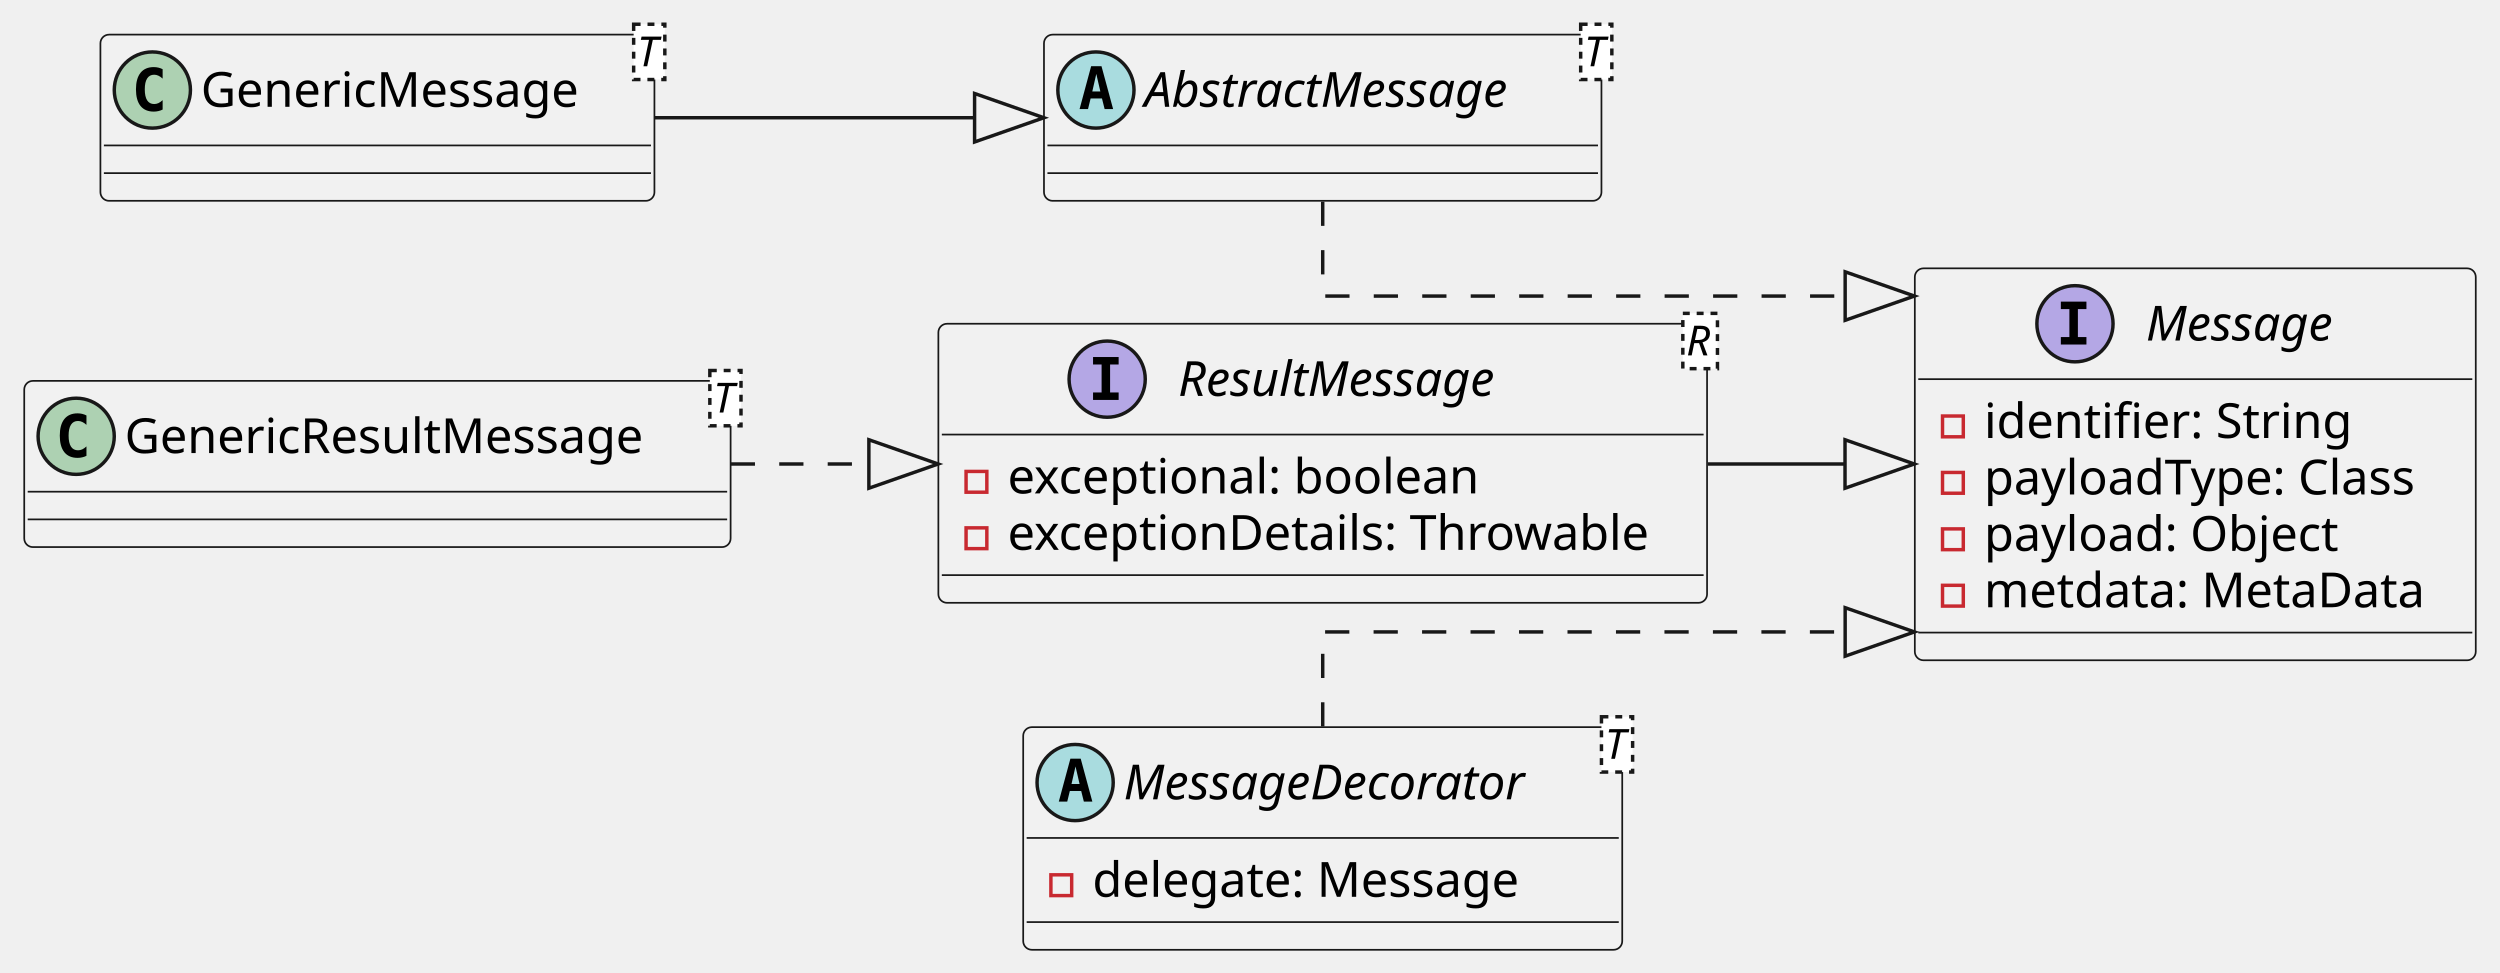
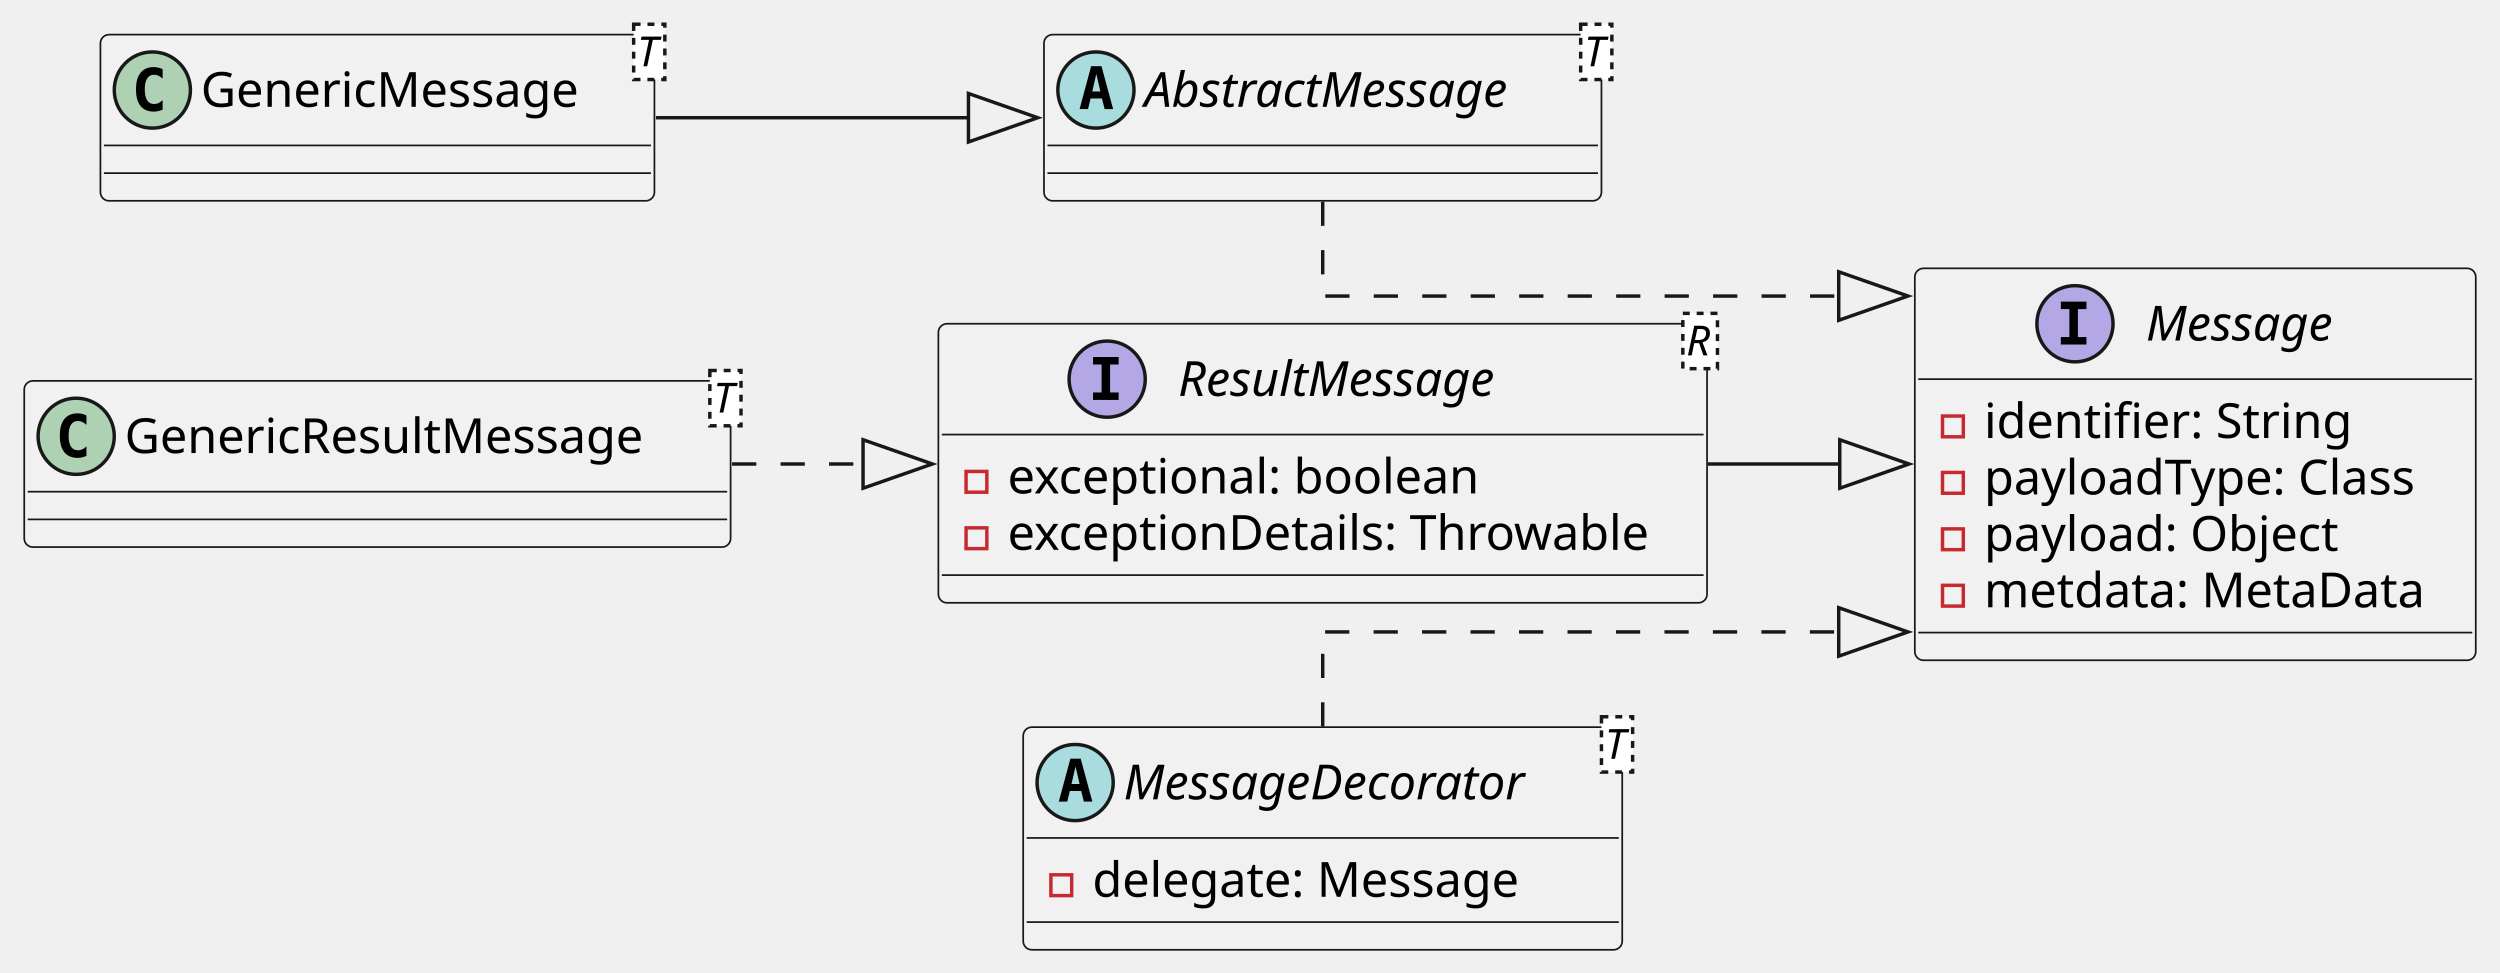
<svg xmlns="http://www.w3.org/2000/svg" contentStyleType="text/css" height="281px" preserveAspectRatio="none" style="width:722px;height:281px;background:#FFFFFF;" version="1.1" viewBox="0 0 722 281" width="722px" zoomAndPan="magnify">
  <defs />
  <g>
    <g id="elem_Message">
      <rect codeLine="6" fill="#F1F1F1" height="113.188" id="Message" rx="2.5" ry="2.5" style="stroke:#181818;stroke-width:0.5;" width="162" x="553" y="77.5" />
      <ellipse cx="599.25" cy="93.5" fill="#B4A7E5" rx="11" ry="11" style="stroke:#181818;stroke-width:1.0;" />
      <path d="M595.172,89.266 L595.172,87.109 L602.562,87.109 L602.562,89.266 L600.094,89.266 L600.094,97.344 L602.562,97.344 L602.562,99.5 L595.172,99.5 L595.172,97.344 L597.641,97.344 L597.641,89.266 L595.172,89.266 Z " fill="#000000" />
      <text fill="#000000" font-family="sans-serif" font-size="14" font-style="italic" lengthAdjust="spacing" textLength="61" x="619.75" y="98.347">Message</text>
      <line style="stroke:#181818;stroke-width:0.5;" x1="554" x2="714" y1="109.5" y2="109.5" />
      <rect fill="none" height="6" style="stroke:#C82930;stroke-width:1.0;" width="6" x="561" y="120.148" />
      <text fill="#000000" font-family="sans-serif" font-size="14" lengthAdjust="spacing" textLength="108" x="573" y="126.495">identifier: String</text>
      <rect fill="none" height="6" style="stroke:#C82930;stroke-width:1.0;" width="6" x="561" y="136.445" />
      <text fill="#000000" font-family="sans-serif" font-size="14" lengthAdjust="spacing" textLength="133" x="573" y="142.792">payloadType: Class</text>
      <rect fill="none" height="6" style="stroke:#C82930;stroke-width:1.0;" width="6" x="561" y="152.742" />
      <text fill="#000000" font-family="sans-serif" font-size="14" lengthAdjust="spacing" textLength="107" x="573" y="159.089">payload: Object</text>
      <rect fill="none" height="6" style="stroke:#C82930;stroke-width:1.0;" width="6" x="561" y="169.039" />
      <text fill="#000000" font-family="sans-serif" font-size="14" lengthAdjust="spacing" textLength="136" x="573" y="175.386">metdata:  MetaData</text>
      <line style="stroke:#181818;stroke-width:0.5;" x1="554" x2="714" y1="182.688" y2="182.688" />
    </g>
    <g id="elem_ResultMessage">
      <rect codeLine="13" fill="#F1F1F1" height="80.594" id="ResultMessage" rx="2.5" ry="2.5" style="stroke:#181818;stroke-width:0.5;" width="222" x="271" y="93.5" />
      <ellipse cx="319.75" cy="109.5" fill="#B4A7E5" rx="11" ry="11" style="stroke:#181818;stroke-width:1.0;" />
      <path d="M315.672,105.266 L315.672,103.109 L323.062,103.109 L323.062,105.266 L320.594,105.266 L320.594,113.344 L323.062,113.344 L323.062,115.5 L315.672,115.5 L315.672,113.344 L318.141,113.344 L318.141,105.266 L315.672,105.266 Z " fill="#000000" />
      <text fill="#000000" font-family="sans-serif" font-size="14" font-style="italic" lengthAdjust="spacing" textLength="104" x="340.25" y="114.347">ResultMessage</text>
      <rect fill="#FFFFFF" height="15.969" style="stroke:#181818;stroke-width:1.0;stroke-dasharray:2.0,2.0;" width="10" x="486" y="90.5" />
      <text fill="#000000" font-family="sans-serif" font-size="12" font-style="italic" lengthAdjust="spacing" textLength="8" x="487" y="102.639">R</text>
      <line style="stroke:#181818;stroke-width:0.5;" x1="272" x2="492" y1="125.5" y2="125.5" />
      <rect fill="none" height="6" style="stroke:#C82930;stroke-width:1.0;" width="6" x="279" y="136.148" />
      <text fill="#000000" font-family="sans-serif" font-size="14" lengthAdjust="spacing" textLength="144" x="291" y="142.495">exceptional: boolean</text>
      <rect fill="none" height="6" style="stroke:#C82930;stroke-width:1.0;" width="6" x="279" y="152.445" />
      <text fill="#000000" font-family="sans-serif" font-size="14" lengthAdjust="spacing" textLength="196" x="291" y="158.792">exceptionDetails: Throwable</text>
      <line style="stroke:#181818;stroke-width:0.5;" x1="272" x2="492" y1="166.094" y2="166.094" />
    </g>
    <g id="elem_AbstractMessage">
      <rect codeLine="18" fill="#F1F1F1" height="48" id="AbstractMessage" rx="2.5" ry="2.5" style="stroke:#181818;stroke-width:0.5;" width="161" x="301.5" y="10" />
      <ellipse cx="316.5" cy="26" fill="#A9DCDF" rx="11" ry="11" style="stroke:#181818;stroke-width:1.0;" />
      <path d="M316.609,21.344 L315.453,26.422 L317.781,26.422 L316.609,21.344 Z M315.125,19.109 L318.109,19.109 L321.469,31.5 L319.016,31.5 L318.25,28.438 L314.969,28.438 L314.219,31.5 L311.781,31.5 L315.125,19.109 Z " fill="#000000" />
      <text fill="#000000" font-family="sans-serif" font-size="14" font-style="italic" lengthAdjust="spacing" textLength="118" x="330.5" y="30.847">AbstractMessage</text>
      <rect fill="#FFFFFF" height="15.969" style="stroke:#181818;stroke-width:1.0;stroke-dasharray:2.0,2.0;" width="9" x="456.5" y="7" />
      <text fill="#000000" font-family="sans-serif" font-size="12" font-style="italic" lengthAdjust="spacing" textLength="7" x="457.5" y="19.139">T</text>
      <line style="stroke:#181818;stroke-width:0.5;" x1="302.5" x2="461.5" y1="42" y2="42" />
      <line style="stroke:#181818;stroke-width:0.5;" x1="302.5" x2="461.5" y1="50" y2="50" />
    </g>
    <g id="elem_GenericMessage">
      <rect codeLine="19" fill="#F1F1F1" height="48" id="GenericMessage" rx="2.5" ry="2.5" style="stroke:#181818;stroke-width:0.5;" width="160" x="29" y="10" />
      <ellipse cx="44" cy="26" fill="#ADD1B2" rx="11" ry="11" style="stroke:#181818;stroke-width:1.0;" />
      <path d="M46.969,31.641 Q46.391,31.938 45.75,32.078 Q45.109,32.234 44.406,32.234 Q41.906,32.234 40.578,30.594 Q39.266,28.938 39.266,25.812 Q39.266,22.688 40.578,21.031 Q41.906,19.375 44.406,19.375 Q45.109,19.375 45.75,19.531 Q46.406,19.688 46.969,19.984 L46.969,22.703 Q46.344,22.125 45.75,21.859 Q45.156,21.578 44.531,21.578 Q43.188,21.578 42.5,22.656 Q41.812,23.719 41.812,25.812 Q41.812,27.906 42.5,28.984 Q43.188,30.047 44.531,30.047 Q45.156,30.047 45.75,29.781 Q46.344,29.5 46.969,28.922 L46.969,31.641 Z " fill="#000000" />
      <text fill="#000000" font-family="sans-serif" font-size="14" lengthAdjust="spacing" textLength="117" x="58" y="30.847">GenericMessage</text>
      <rect fill="#FFFFFF" height="15.969" style="stroke:#181818;stroke-width:1.0;stroke-dasharray:2.0,2.0;" width="9" x="183" y="7" />
      <text fill="#000000" font-family="sans-serif" font-size="12" font-style="italic" lengthAdjust="spacing" textLength="7" x="184" y="19.139">T</text>
      <line style="stroke:#181818;stroke-width:0.5;" x1="30" x2="188" y1="42" y2="42" />
      <line style="stroke:#181818;stroke-width:0.5;" x1="30" x2="188" y1="50" y2="50" />
    </g>
    <g id="elem_GenericResultMessage">
      <rect codeLine="20" fill="#F1F1F1" height="48" id="GenericResultMessage" rx="2.5" ry="2.5" style="stroke:#181818;stroke-width:0.5;" width="204" x="7" y="110" />
      <ellipse cx="22" cy="126" fill="#ADD1B2" rx="11" ry="11" style="stroke:#181818;stroke-width:1.0;" />
      <path d="M24.969,131.641 Q24.391,131.938 23.75,132.078 Q23.109,132.234 22.406,132.234 Q19.906,132.234 18.578,130.594 Q17.266,128.938 17.266,125.812 Q17.266,122.688 18.578,121.031 Q19.906,119.375 22.406,119.375 Q23.109,119.375 23.75,119.531 Q24.406,119.688 24.969,119.984 L24.969,122.703 Q24.344,122.125 23.75,121.859 Q23.156,121.578 22.531,121.578 Q21.188,121.578 20.5,122.656 Q19.812,123.719 19.812,125.812 Q19.812,127.906 20.5,128.984 Q21.188,130.047 22.531,130.047 Q23.156,130.047 23.75,129.781 Q24.344,129.5 24.969,128.922 L24.969,131.641 Z " fill="#000000" />
      <text fill="#000000" font-family="sans-serif" font-size="14" lengthAdjust="spacing" textLength="161" x="36" y="130.847">GenericResultMessage</text>
      <rect fill="#FFFFFF" height="15.969" style="stroke:#181818;stroke-width:1.0;stroke-dasharray:2.0,2.0;" width="9" x="205" y="107" />
      <text fill="#000000" font-family="sans-serif" font-size="12" font-style="italic" lengthAdjust="spacing" textLength="7" x="206" y="119.139">T</text>
      <line style="stroke:#181818;stroke-width:0.5;" x1="8" x2="210" y1="142" y2="142" />
      <line style="stroke:#181818;stroke-width:0.5;" x1="8" x2="210" y1="150" y2="150" />
    </g>
    <g id="elem_MessageDecorator">
      <rect codeLine="22" fill="#F1F1F1" height="64.297" id="MessageDecorator" rx="2.5" ry="2.5" style="stroke:#181818;stroke-width:0.5;" width="173" x="295.5" y="210" />
      <ellipse cx="310.5" cy="226" fill="#A9DCDF" rx="11" ry="11" style="stroke:#181818;stroke-width:1.0;" />
      <path d="M310.609,221.344 L309.453,226.422 L311.781,226.422 L310.609,221.344 Z M309.125,219.109 L312.109,219.109 L315.469,231.5 L313.016,231.5 L312.25,228.438 L308.969,228.438 L308.219,231.5 L305.781,231.5 L309.125,219.109 Z " fill="#000000" />
      <text fill="#000000" font-family="sans-serif" font-size="14" font-style="italic" lengthAdjust="spacing" textLength="130" x="324.5" y="230.847">MessageDecorator</text>
      <rect fill="#FFFFFF" height="15.969" style="stroke:#181818;stroke-width:1.0;stroke-dasharray:2.0,2.0;" width="9" x="462.5" y="207" />
      <text fill="#000000" font-family="sans-serif" font-size="12" font-style="italic" lengthAdjust="spacing" textLength="7" x="463.5" y="219.139">T</text>
      <line style="stroke:#181818;stroke-width:0.5;" x1="296.5" x2="467.5" y1="242" y2="242" />
      <rect fill="none" height="6" style="stroke:#C82930;stroke-width:1.0;" width="6" x="303.5" y="252.648" />
      <text fill="#000000" font-family="sans-serif" font-size="14" lengthAdjust="spacing" textLength="133" x="315.5" y="258.995">delegate: Message</text>
      <line style="stroke:#181818;stroke-width:0.5;" x1="296.5" x2="467.5" y1="266.297" y2="266.297" />
    </g>
    <g id="link_AbstractMessage_Message">
-       <path codeLine="28" d="M382,58.24 C382,71.6 382,85.5 382,85.5 C382,85.5 532.88,85.5 532.88,85.5 " fill="none" id="AbstractMessage-to-Message" style="stroke:#181818;stroke-width:1.0;stroke-dasharray:7.0,7.0;" />
-       <polygon fill="none" points="532.88,78.5,552.88,85.5,532.88,92.5,532.88,78.5" style="stroke:#181818;stroke-width:1.0;" />
+       <path codeLine="28" d="M382,58.24 C382,71.6 382,85.5 382,85.5 C382,85.5 531.02,85.5 531.02,85.5 " fill="none" id="AbstractMessage-to-Message" style="stroke:#181818;stroke-width:1.0;stroke-dasharray:7.0,7.0;" />
+       <polygon fill="none" points="531.02,78.5,551.02,85.5,531.02,92.5,531.02,78.5" style="stroke:#181818;stroke-width:1.0;" />
    </g>
    <g id="link_MessageDecorator_Message">
-       <path codeLine="29" d="M382,209.81 C382,195.79 382,182.5 382,182.5 C382,182.5 532.88,182.5 532.88,182.5 " fill="none" id="MessageDecorator-to-Message" style="stroke:#181818;stroke-width:1.0;stroke-dasharray:7.0,7.0;" />
-       <polygon fill="none" points="532.88,175.5,552.88,182.5,532.88,189.5,532.88,175.5" style="stroke:#181818;stroke-width:1.0;" />
+       <path codeLine="29" d="M382,209.81 C382,195.79 382,182.5 382,182.5 C382,182.5 531.02,182.5 531.02,182.5 " fill="none" id="MessageDecorator-to-Message" style="stroke:#181818;stroke-width:1.0;stroke-dasharray:7.0,7.0;" />
+       <polygon fill="none" points="531.02,175.5,551.02,182.5,531.02,189.5,531.02,175.5" style="stroke:#181818;stroke-width:1.0;" />
    </g>
    <g id="link_ResultMessage_Message">
-       <path codeLine="30" d="M493.26,134 C493.26,134 532.84,134 532.84,134 " fill="none" id="ResultMessage-to-Message" style="stroke:#181818;stroke-width:1.0;" />
-       <polygon fill="none" points="532.84,127,552.84,134,532.84,141,532.84,127" style="stroke:#181818;stroke-width:1.0;" />
+       <path codeLine="30" d="M493.26,134 C493.26,134 531.32,134 531.32,134 " fill="none" id="ResultMessage-to-Message" style="stroke:#181818;stroke-width:1.0;" />
+       <polygon fill="none" points="531.32,127,551.32,134,531.32,141,531.32,127" style="stroke:#181818;stroke-width:1.0;" />
    </g>
    <g id="link_GenericMessage_AbstractMessage">
-       <path codeLine="31" d="M189.06,34 C189.06,34 281.46,34 281.46,34 " fill="none" id="GenericMessage-to-AbstractMessage" style="stroke:#181818;stroke-width:1.0;" />
-       <polygon fill="none" points="281.46,27,301.46,34,281.46,41,281.46,27" style="stroke:#181818;stroke-width:1.0;" />
+       <path codeLine="31" d="M189.43,34 C189.43,34 279.69,34 279.69,34 " fill="none" id="GenericMessage-to-AbstractMessage" style="stroke:#181818;stroke-width:1.0;" />
+       <polygon fill="none" points="279.69,27,299.69,34,279.69,41,279.69,27" style="stroke:#181818;stroke-width:1.0;" />
    </g>
    <g id="link_GenericResultMessage_ResultMessage">
-       <path codeLine="32" d="M211.04,134 C211.04,134 250.93,134 250.93,134 " fill="none" id="GenericResultMessage-to-ResultMessage" style="stroke:#181818;stroke-width:1.0;stroke-dasharray:7.0,7.0;" />
-       <polygon fill="none" points="250.93,127,270.93,134,250.93,141,250.93,127" style="stroke:#181818;stroke-width:1.0;" />
+       <path codeLine="32" d="M211.43,134 C211.43,134 249.25,134 249.25,134 " fill="none" id="GenericResultMessage-to-ResultMessage" style="stroke:#181818;stroke-width:1.0;stroke-dasharray:7.0,7.0;" />
+       <polygon fill="none" points="249.25,127,269.25,134,249.25,141,249.25,127" style="stroke:#181818;stroke-width:1.0;" />
    </g>
  </g>
</svg>
